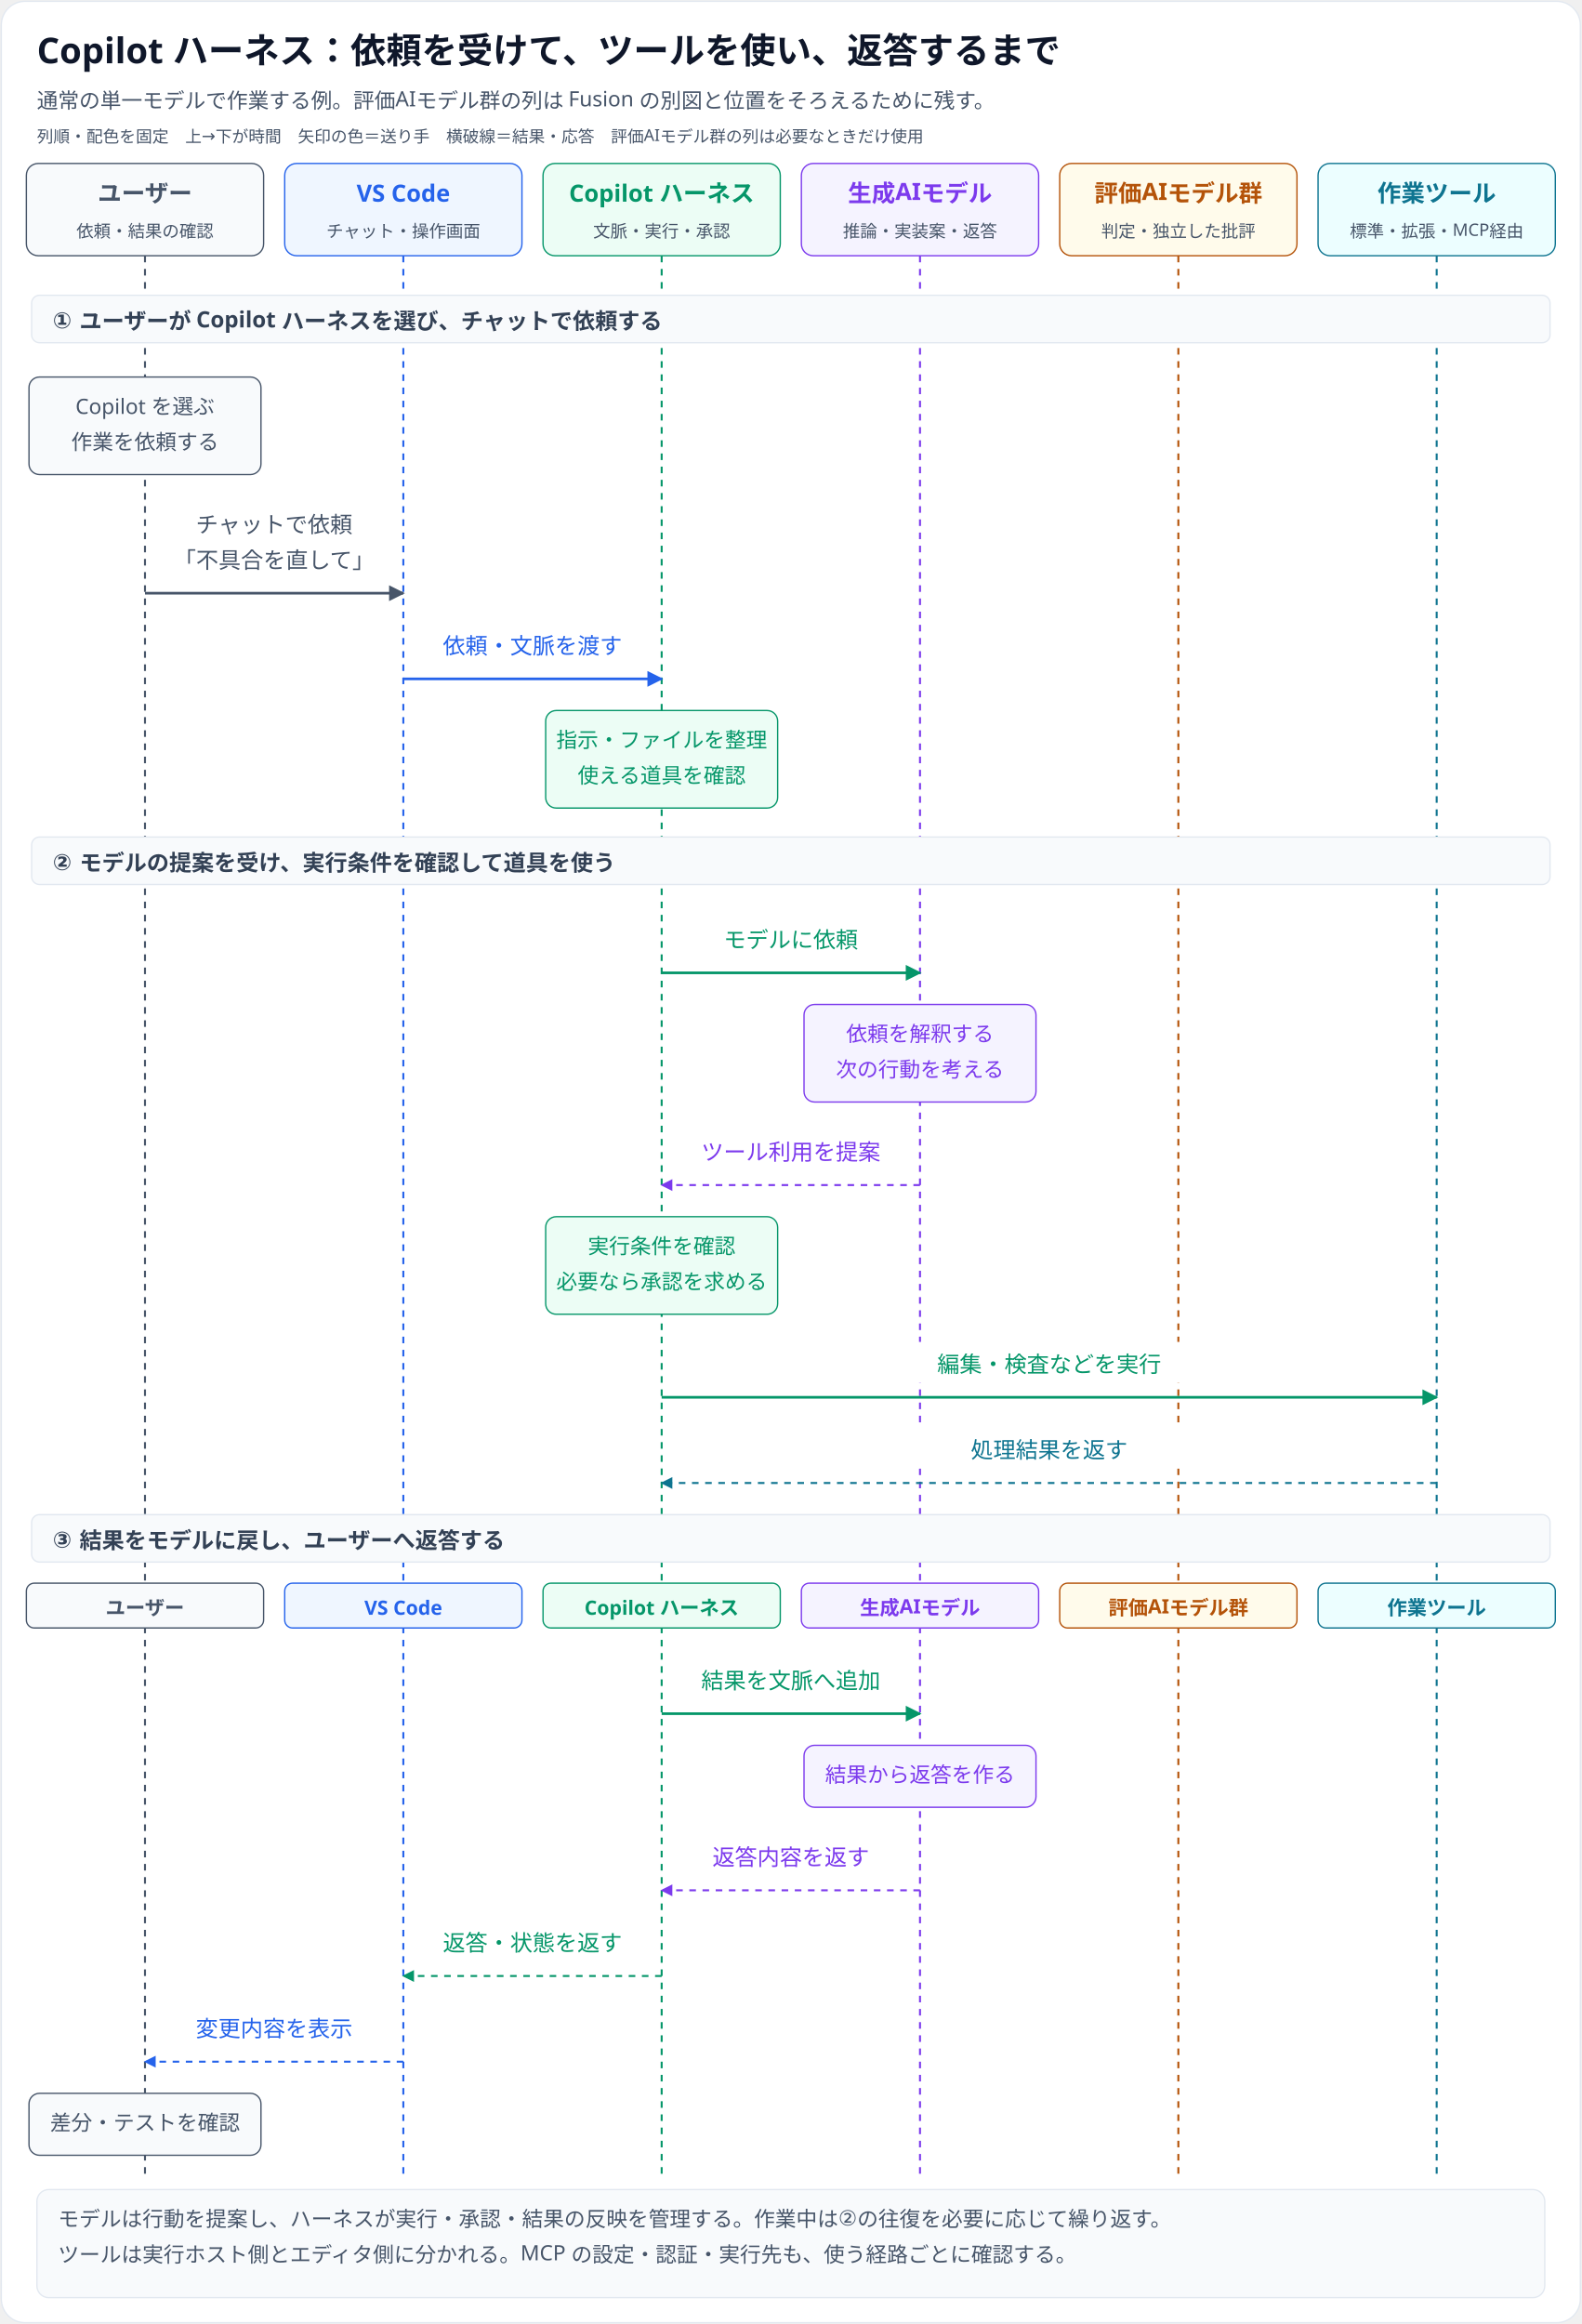
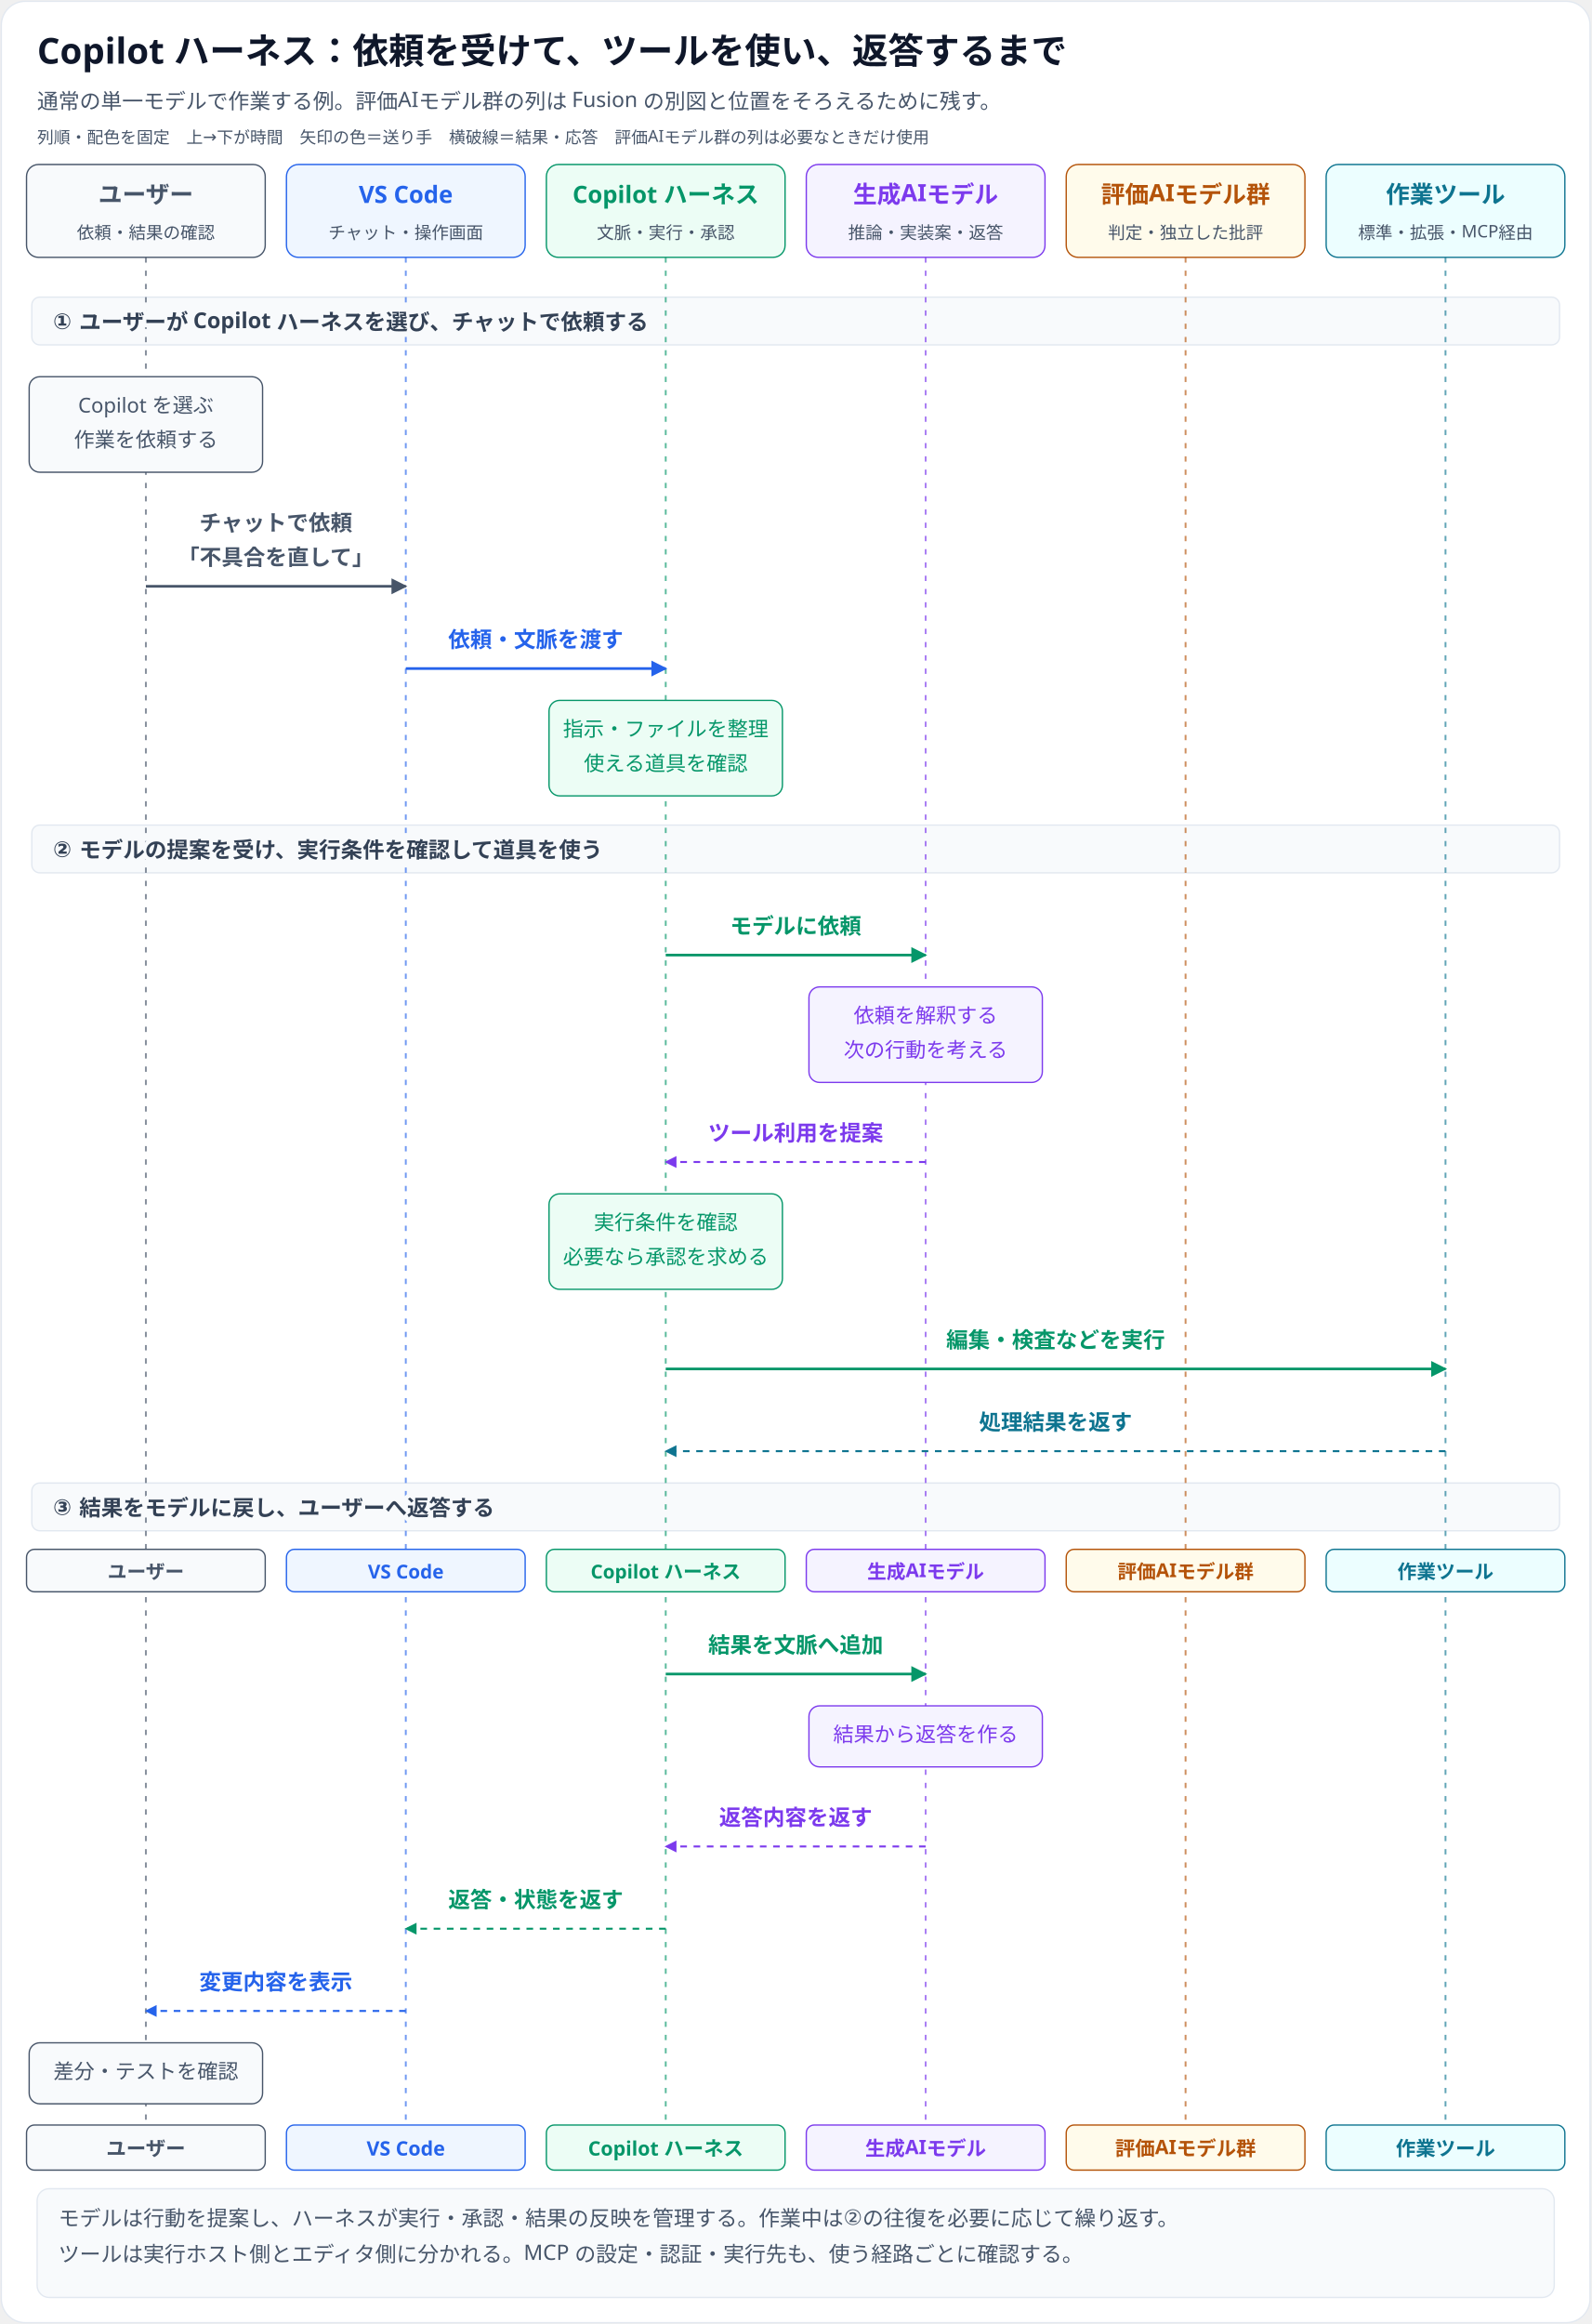
- <svg xmlns="http://www.w3.org/2000/svg" viewBox="0 0 1200 1763" role="img" aria-labelledby="title desc" font-family="'Noto Sans JP', 'Yu Gothic UI', Meiryo, sans-serif">
+ <svg xmlns="http://www.w3.org/2000/svg" viewBox="0 0 1200 1752" role="img" aria-labelledby="title desc" font-family="'Noto Sans JP', 'Yu Gothic UI', Meiryo, sans-serif">
  <defs>
    <marker id="arrow-user" viewBox="0 0 10 10" refX="9" refY="5" markerWidth="6" markerHeight="6" orient="auto">
      <path d="M0 0 L10 5 L0 10 Z" fill="#475569" />
    </marker>
    <marker id="arrow-ui" viewBox="0 0 10 10" refX="9" refY="5" markerWidth="6" markerHeight="6" orient="auto">
      <path d="M0 0 L10 5 L0 10 Z" fill="#2563eb" />
    </marker>
    <marker id="arrow-harness" viewBox="0 0 10 10" refX="9" refY="5" markerWidth="6" markerHeight="6" orient="auto">
      <path d="M0 0 L10 5 L0 10 Z" fill="#059669" />
    </marker>
    <marker id="arrow-model" viewBox="0 0 10 10" refX="9" refY="5" markerWidth="6" markerHeight="6" orient="auto">
      <path d="M0 0 L10 5 L0 10 Z" fill="#7c3aed" />
    </marker>
    <marker id="arrow-review" viewBox="0 0 10 10" refX="9" refY="5" markerWidth="6" markerHeight="6" orient="auto">
      <path d="M0 0 L10 5 L0 10 Z" fill="#b45309" />
    </marker>
    <marker id="arrow-tool" viewBox="0 0 10 10" refX="9" refY="5" markerWidth="6" markerHeight="6" orient="auto">
      <path d="M0 0 L10 5 L0 10 Z" fill="#0e7490" />
    </marker>
    <marker id="arrow-process" viewBox="0 0 10 10" refX="9" refY="5" markerWidth="6" markerHeight="6" orient="auto">
      <path d="M0 0 L10 5 L0 10 Z" fill="#64748b" />
    </marker>
    <marker id="arrow-sdk" viewBox="0 0 10 10" refX="9" refY="5" markerWidth="6" markerHeight="6" orient="auto">
      <path d="M0 0 L10 5 L0 10 Z" fill="#6366f1" />
    </marker>
  </defs>
-   <rect x="1" y="1" width="1198" height="1761" rx="18" fill="#fff" stroke="#e2e8f0" />
+   <rect x="1" y="1" width="1198" height="1750" rx="18" fill="#fff" stroke="#e2e8f0" />
  <text x="28" y="48" font-size="27" font-weight="700" fill="#0f172a" text-anchor="start">Copilot ハーネス：依頼を受けて、ツールを使い、返答するまで</text>
  <text x="28" y="82" font-size="16" font-weight="400" fill="#475569" text-anchor="start">通常の単一モデルで作業する例。評価AIモデル群の列は Fusion の別図と位置をそろえるために残す。</text>
  <text x="28" y="108" font-size="12.5" font-weight="400" fill="#475569" text-anchor="start">列順・配色を固定　上→下が時間　矢印の色＝送り手　横破線＝結果・応答　評価AIモデル群の列は必要なときだけ使用</text>
+   <rect x="24" y="224" width="1152" height="36" rx="6" fill="#f8fafc" stroke="#e2e8f0" />
+   <rect x="24" y="622" width="1152" height="36" rx="6" fill="#f8fafc" stroke="#e2e8f0" />
+   <rect x="24" y="1118" width="1152" height="36" rx="6" fill="#f8fafc" stroke="#e2e8f0" />
  <g data-participant="user">
-     <line x1="110" y1="194" x2="110" y2="1649" stroke="#475569" stroke-width="1.5" stroke-dasharray="5 5" />
+     <line x1="110" y1="194" x2="110" y2="1602" stroke="#475569" stroke-width="1.4" stroke-dasharray="4 6" opacity="0.65" />
    <rect x="20" y="124" width="180" height="70" rx="9" fill="#f8fafc" stroke="#475569" />
    <text x="110" y="153" font-size="18" font-weight="700" fill="#475569" text-anchor="middle">ユーザー</text>
    <text x="110" y="180" font-size="13" font-weight="400" fill="#475569" text-anchor="middle">依頼・結果の確認</text>
  </g>
  <g data-participant="ui">
-     <line x1="306" y1="194" x2="306" y2="1649" stroke="#2563eb" stroke-width="1.5" stroke-dasharray="5 5" />
+     <line x1="306" y1="194" x2="306" y2="1602" stroke="#2563eb" stroke-width="1.4" stroke-dasharray="4 6" opacity="0.65" />
    <rect x="216" y="124" width="180" height="70" rx="9" fill="#eff6ff" stroke="#2563eb" />
    <text x="306" y="153" font-size="18" font-weight="700" fill="#2563eb" text-anchor="middle">VS Code</text>
    <text x="306" y="180" font-size="13" font-weight="400" fill="#475569" text-anchor="middle">チャット・操作画面</text>
  </g>
  <g data-participant="harness">
-     <line x1="502" y1="194" x2="502" y2="1649" stroke="#059669" stroke-width="1.5" stroke-dasharray="5 5" />
+     <line x1="502" y1="194" x2="502" y2="1602" stroke="#059669" stroke-width="1.4" stroke-dasharray="4 6" opacity="0.65" />
    <rect x="412" y="124" width="180" height="70" rx="9" fill="#ecfdf5" stroke="#059669" />
    <text x="502" y="153" font-size="18" font-weight="700" fill="#059669" text-anchor="middle">Copilot ハーネス</text>
    <text x="502" y="180" font-size="13" font-weight="400" fill="#475569" text-anchor="middle">文脈・実行・承認</text>
  </g>
  <g data-participant="model">
-     <line x1="698" y1="194" x2="698" y2="1649" stroke="#7c3aed" stroke-width="1.5" stroke-dasharray="5 5" />
+     <line x1="698" y1="194" x2="698" y2="1602" stroke="#7c3aed" stroke-width="1.4" stroke-dasharray="4 6" opacity="0.65" />
    <rect x="608" y="124" width="180" height="70" rx="9" fill="#f5f3ff" stroke="#7c3aed" />
    <text x="698" y="153" font-size="18" font-weight="700" fill="#7c3aed" text-anchor="middle">生成AIモデル</text>
    <text x="698" y="180" font-size="13" font-weight="400" fill="#475569" text-anchor="middle">推論・実装案・返答</text>
  </g>
  <g data-participant="review">
-     <line x1="894" y1="194" x2="894" y2="1649" stroke="#b45309" stroke-width="1.5" stroke-dasharray="5 5" />
+     <line x1="894" y1="194" x2="894" y2="1602" stroke="#b45309" stroke-width="1.4" stroke-dasharray="4 6" opacity="0.65" />
    <rect x="804" y="124" width="180" height="70" rx="9" fill="#fffbeb" stroke="#b45309" />
    <text x="894" y="153" font-size="18" font-weight="700" fill="#b45309" text-anchor="middle">評価AIモデル群</text>
    <text x="894" y="180" font-size="13" font-weight="400" fill="#475569" text-anchor="middle">判定・独立した批評</text>
  </g>
  <g data-participant="tool">
-     <line x1="1090" y1="194" x2="1090" y2="1649" stroke="#0e7490" stroke-width="1.5" stroke-dasharray="5 5" />
+     <line x1="1090" y1="194" x2="1090" y2="1602" stroke="#0e7490" stroke-width="1.4" stroke-dasharray="4 6" opacity="0.65" />
    <rect x="1000" y="124" width="180" height="70" rx="9" fill="#ecfeff" stroke="#0e7490" />
    <text x="1090" y="153" font-size="18" font-weight="700" fill="#0e7490" text-anchor="middle">作業ツール</text>
    <text x="1090" y="180" font-size="13" font-weight="400" fill="#475569" text-anchor="middle">標準・拡張・MCP経由</text>
  </g>
-   <rect x="24" y="224" width="1152" height="36" rx="6" fill="#f8fafc" stroke="#e2e8f0" />
-   <text x="40" y="249" font-size="17" font-weight="700" fill="#334155" text-anchor="start">① ユーザーが Copilot ハーネスを選び、チャットで依頼する</text>
-   <rect x="22" y="286" width="176" height="74" rx="8" fill="#f8fafc" stroke="#475569" />
-   <text x="110" y="314" font-size="16" font-weight="500" fill="#475569" text-anchor="middle">Copilot を選ぶ</text>
-   <text x="110" y="341" font-size="16" font-weight="500" fill="#475569" text-anchor="middle">作業を依頼する</text>
-   <rect x="118" y="381" width="180" height="58" rx="4" fill="#fff" stroke="none" />
-   <text x="208" y="404" font-size="17" font-weight="500" fill="#475569" text-anchor="middle">チャットで依頼</text>
-   <text x="208" y="431" font-size="17" font-weight="500" fill="#475569" text-anchor="middle">「不具合を直して」</text>
-   <line x1="110" y1="450" x2="306" y2="450" stroke="#475569" stroke-width="2" marker-end="url(#arrow-user)" />
-   <rect x="314" y="473" width="180" height="31" rx="4" fill="#fff" stroke="none" />
-   <text x="404" y="496" font-size="17" font-weight="500" fill="#2563eb" text-anchor="middle">依頼・文脈を渡す</text>
-   <line x1="306" y1="515" x2="502" y2="515" stroke="#2563eb" stroke-width="2" marker-end="url(#arrow-ui)" />
-   <rect x="414" y="539" width="176" height="74" rx="8" fill="#ecfdf5" stroke="#059669" />
-   <text x="502" y="567" font-size="16" font-weight="500" fill="#059669" text-anchor="middle">指示・ファイルを整理</text>
-   <text x="502" y="594" font-size="16" font-weight="500" fill="#059669" text-anchor="middle">使える道具を確認</text>
-   <rect x="24" y="635" width="1152" height="36" rx="6" fill="#f8fafc" stroke="#e2e8f0" />
-   <text x="40" y="660" font-size="17" font-weight="700" fill="#334155" text-anchor="start">② モデルの提案を受け、実行条件を確認して道具を使う</text>
-   <rect x="510" y="696" width="180" height="31" rx="4" fill="#fff" stroke="none" />
-   <text x="600" y="719" font-size="17" font-weight="500" fill="#059669" text-anchor="middle">モデルに依頼</text>
-   <line x1="502" y1="738" x2="698" y2="738" stroke="#059669" stroke-width="2" marker-end="url(#arrow-harness)" />
-   <rect x="610" y="762" width="176" height="74" rx="8" fill="#f5f3ff" stroke="#7c3aed" />
-   <text x="698" y="790" font-size="16" font-weight="500" fill="#7c3aed" text-anchor="middle">依頼を解釈する</text>
-   <text x="698" y="817" font-size="16" font-weight="500" fill="#7c3aed" text-anchor="middle">次の行動を考える</text>
-   <rect x="510" y="857" width="180" height="31" rx="4" fill="#fff" stroke="none" />
-   <text x="600" y="880" font-size="17" font-weight="500" fill="#7c3aed" text-anchor="middle">ツール利用を提案</text>
-   <line x1="698" y1="899" x2="502" y2="899" stroke="#7c3aed" stroke-width="1.5" stroke-dasharray="5 5" marker-end="url(#arrow-model)" />
-   <rect x="414" y="923" width="176" height="74" rx="8" fill="#ecfdf5" stroke="#059669" />
-   <text x="502" y="951" font-size="16" font-weight="500" fill="#059669" text-anchor="middle">実行条件を確認</text>
-   <text x="502" y="978" font-size="16" font-weight="500" fill="#059669" text-anchor="middle">必要なら承認を求める</text>
-   <rect x="510" y="1018" width="572" height="31" rx="4" fill="#fff" stroke="none" />
-   <text x="796" y="1041" font-size="17" font-weight="500" fill="#059669" text-anchor="middle">編集・検査などを実行</text>
-   <line x1="502" y1="1060" x2="1090" y2="1060" stroke="#059669" stroke-width="2" marker-end="url(#arrow-harness)" />
-   <rect x="510" y="1083" width="572" height="31" rx="4" fill="#fff" stroke="none" />
-   <text x="796" y="1106" font-size="17" font-weight="500" fill="#0e7490" text-anchor="middle">処理結果を返す</text>
-   <line x1="1090" y1="1125" x2="502" y2="1125" stroke="#0e7490" stroke-width="1.5" stroke-dasharray="5 5" marker-end="url(#arrow-tool)" />
-   <rect x="24" y="1149" width="1152" height="36" rx="6" fill="#f8fafc" stroke="#e2e8f0" />
-   <text x="40" y="1174" font-size="17" font-weight="700" fill="#334155" text-anchor="start">③ 結果をモデルに戻し、ユーザーへ返答する</text>
-   <rect x="20" y="1201" width="180" height="34" rx="6" fill="#f8fafc" stroke="#475569" />
-   <text x="110" y="1225" font-size="15" font-weight="700" fill="#475569" text-anchor="middle">ユーザー</text>
-   <rect x="216" y="1201" width="180" height="34" rx="6" fill="#eff6ff" stroke="#2563eb" />
-   <text x="306" y="1225" font-size="15" font-weight="700" fill="#2563eb" text-anchor="middle">VS Code</text>
-   <rect x="412" y="1201" width="180" height="34" rx="6" fill="#ecfdf5" stroke="#059669" />
-   <text x="502" y="1225" font-size="15" font-weight="700" fill="#059669" text-anchor="middle">Copilot ハーネス</text>
-   <rect x="608" y="1201" width="180" height="34" rx="6" fill="#f5f3ff" stroke="#7c3aed" />
-   <text x="698" y="1225" font-size="15" font-weight="700" fill="#7c3aed" text-anchor="middle">生成AIモデル</text>
-   <rect x="804" y="1201" width="180" height="34" rx="6" fill="#fffbeb" stroke="#b45309" />
-   <text x="894" y="1225" font-size="15" font-weight="700" fill="#b45309" text-anchor="middle">評価AIモデル群</text>
-   <rect x="1000" y="1201" width="180" height="34" rx="6" fill="#ecfeff" stroke="#0e7490" />
-   <text x="1090" y="1225" font-size="15" font-weight="700" fill="#0e7490" text-anchor="middle">作業ツール</text>
-   <rect x="510" y="1258" width="180" height="31" rx="4" fill="#fff" stroke="none" />
-   <text x="600" y="1281" font-size="17" font-weight="500" fill="#059669" text-anchor="middle">結果を文脈へ追加</text>
-   <line x1="502" y1="1300" x2="698" y2="1300" stroke="#059669" stroke-width="2" marker-end="url(#arrow-harness)" />
-   <rect x="610" y="1324" width="176" height="47" rx="8" fill="#f5f3ff" stroke="#7c3aed" />
-   <text x="698" y="1352" font-size="16" font-weight="500" fill="#7c3aed" text-anchor="middle">結果から返答を作る</text>
-   <rect x="510" y="1392" width="180" height="31" rx="4" fill="#fff" stroke="none" />
-   <text x="600" y="1415" font-size="17" font-weight="500" fill="#7c3aed" text-anchor="middle">返答内容を返す</text>
-   <line x1="698" y1="1434" x2="502" y2="1434" stroke="#7c3aed" stroke-width="1.5" stroke-dasharray="5 5" marker-end="url(#arrow-model)" />
-   <rect x="314" y="1457" width="180" height="31" rx="4" fill="#fff" stroke="none" />
-   <text x="404" y="1480" font-size="17" font-weight="500" fill="#059669" text-anchor="middle">返答・状態を返す</text>
-   <line x1="502" y1="1499" x2="306" y2="1499" stroke="#059669" stroke-width="1.5" stroke-dasharray="5 5" marker-end="url(#arrow-harness)" />
-   <rect x="118" y="1522" width="180" height="31" rx="4" fill="#fff" stroke="none" />
-   <text x="208" y="1545" font-size="17" font-weight="500" fill="#2563eb" text-anchor="middle">変更内容を表示</text>
-   <line x1="306" y1="1564" x2="110" y2="1564" stroke="#2563eb" stroke-width="1.5" stroke-dasharray="5 5" marker-end="url(#arrow-ui)" />
-   <rect x="22" y="1588" width="176" height="47" rx="8" fill="#f8fafc" stroke="#475569" />
-   <text x="110" y="1616" font-size="16" font-weight="500" fill="#475569" text-anchor="middle">差分・テストを確認</text>
-   <rect x="28" y="1661" width="1144" height="82" rx="9" fill="#f8fafc" stroke="#e2e8f0" />
-   <text x="44" y="1689" font-size="16" font-weight="400" fill="#475569" text-anchor="start">モデルは行動を提案し、ハーネスが実行・承認・結果の反映を管理する。作業中は②の往復を必要に応じて繰り返す。</text>
-   <text x="44" y="1716" font-size="16" font-weight="400" fill="#475569" text-anchor="start">ツールは実行ホスト側とエディタ側に分かれる。MCP の設定・認証・実行先も、使う経路ごとに確認する。</text>
+   <rect x="20" y="1602" width="180" height="34" rx="6" fill="#f8fafc" stroke="#475569" />
+   <text x="110" y="1625" font-size="15" font-weight="700" fill="#475569" text-anchor="middle">ユーザー</text>
+   <rect x="216" y="1602" width="180" height="34" rx="6" fill="#eff6ff" stroke="#2563eb" />
+   <text x="306" y="1625" font-size="15" font-weight="700" fill="#2563eb" text-anchor="middle">VS Code</text>
+   <rect x="412" y="1602" width="180" height="34" rx="6" fill="#ecfdf5" stroke="#059669" />
+   <text x="502" y="1625" font-size="15" font-weight="700" fill="#059669" text-anchor="middle">Copilot ハーネス</text>
+   <rect x="608" y="1602" width="180" height="34" rx="6" fill="#f5f3ff" stroke="#7c3aed" />
+   <text x="698" y="1625" font-size="15" font-weight="700" fill="#7c3aed" text-anchor="middle">生成AIモデル</text>
+   <rect x="804" y="1602" width="180" height="34" rx="6" fill="#fffbeb" stroke="#b45309" />
+   <text x="894" y="1625" font-size="15" font-weight="700" fill="#b45309" text-anchor="middle">評価AIモデル群</text>
+   <rect x="1000" y="1602" width="180" height="34" rx="6" fill="#ecfeff" stroke="#0e7490" />
+   <text x="1090" y="1625" font-size="15" font-weight="700" fill="#0e7490" text-anchor="middle">作業ツール</text>
+   <text x="40" y="248" font-size="16.5" font-weight="700" text-anchor="start" fill="none" stroke="#f8fafc" stroke-width="6.5" stroke-linejoin="round" stroke-linecap="round">① ユーザーが Copilot ハーネスを選び、チャットで依頼する</text>
+   <text x="40" y="248" font-size="16.5" font-weight="700" fill="#334155" text-anchor="start">① ユーザーが Copilot ハーネスを選び、チャットで依頼する</text>
+   <rect x="22" y="284" width="176" height="72" rx="8" fill="#f8fafc" stroke="#475569" />
+   <text x="110" y="311" font-size="15.5" font-weight="500" fill="#475569" text-anchor="middle">Copilot を選ぶ</text>
+   <text x="110" y="337" font-size="15.5" font-weight="500" fill="#475569" text-anchor="middle">作業を依頼する</text>
+   <text x="208" y="400" font-size="16.5" font-weight="600" fill="#475569" text-anchor="middle">チャットで依頼</text>
+   <text x="208" y="426" font-size="16.5" font-weight="600" fill="#475569" text-anchor="middle">「不具合を直して」</text>
+   <line x1="110" y1="442" x2="306" y2="442" stroke="#475569" stroke-width="2" marker-end="url(#arrow-user)" />
+   <text x="404" y="488" font-size="16.5" font-weight="600" fill="#2563eb" text-anchor="middle">依頼・文脈を渡す</text>
+   <line x1="306" y1="504" x2="502" y2="504" stroke="#2563eb" stroke-width="2" marker-end="url(#arrow-ui)" />
+   <rect x="414" y="528" width="176" height="72" rx="8" fill="#ecfdf5" stroke="#059669" />
+   <text x="502" y="555" font-size="15.5" font-weight="500" fill="#059669" text-anchor="middle">指示・ファイルを整理</text>
+   <text x="502" y="581" font-size="15.5" font-weight="500" fill="#059669" text-anchor="middle">使える道具を確認</text>
+   <text x="40" y="646" font-size="16.5" font-weight="700" text-anchor="start" fill="none" stroke="#f8fafc" stroke-width="6.5" stroke-linejoin="round" stroke-linecap="round">② モデルの提案を受け、実行条件を確認して道具を使う</text>
+   <text x="40" y="646" font-size="16.5" font-weight="700" fill="#334155" text-anchor="start">② モデルの提案を受け、実行条件を確認して道具を使う</text>
+   <text x="600" y="704" font-size="16.5" font-weight="600" fill="#059669" text-anchor="middle">モデルに依頼</text>
+   <line x1="502" y1="720" x2="698" y2="720" stroke="#059669" stroke-width="2" marker-end="url(#arrow-harness)" />
+   <rect x="610" y="744" width="176" height="72" rx="8" fill="#f5f3ff" stroke="#7c3aed" />
+   <text x="698" y="771" font-size="15.5" font-weight="500" fill="#7c3aed" text-anchor="middle">依頼を解釈する</text>
+   <text x="698" y="797" font-size="15.5" font-weight="500" fill="#7c3aed" text-anchor="middle">次の行動を考える</text>
+   <text x="600" y="860" font-size="16.5" font-weight="600" fill="#7c3aed" text-anchor="middle">ツール利用を提案</text>
+   <line x1="698" y1="876" x2="502" y2="876" stroke="#7c3aed" stroke-width="1.5" stroke-dasharray="5 5" marker-end="url(#arrow-model)" />
+   <rect x="414" y="900" width="176" height="72" rx="8" fill="#ecfdf5" stroke="#059669" />
+   <text x="502" y="927" font-size="15.5" font-weight="500" fill="#059669" text-anchor="middle">実行条件を確認</text>
+   <text x="502" y="953" font-size="15.5" font-weight="500" fill="#059669" text-anchor="middle">必要なら承認を求める</text>
+   <text x="796" y="1016" font-size="16.5" font-weight="600" fill="#059669" text-anchor="middle">編集・検査などを実行</text>
+   <line x1="502" y1="1032" x2="1090" y2="1032" stroke="#059669" stroke-width="2" marker-end="url(#arrow-harness)" />
+   <text x="796" y="1078" font-size="16.5" font-weight="600" fill="#0e7490" text-anchor="middle">処理結果を返す</text>
+   <line x1="1090" y1="1094" x2="502" y2="1094" stroke="#0e7490" stroke-width="1.5" stroke-dasharray="5 5" marker-end="url(#arrow-tool)" />
+   <text x="40" y="1142" font-size="16.5" font-weight="700" text-anchor="start" fill="none" stroke="#f8fafc" stroke-width="6.5" stroke-linejoin="round" stroke-linecap="round">③ 結果をモデルに戻し、ユーザーへ返答する</text>
+   <text x="40" y="1142" font-size="16.5" font-weight="700" fill="#334155" text-anchor="start">③ 結果をモデルに戻し、ユーザーへ返答する</text>
+   <rect x="20" y="1168" width="180" height="32" rx="6" fill="#f8fafc" stroke="#475569" />
+   <text x="110" y="1190" font-size="14.5" font-weight="700" fill="#475569" text-anchor="middle">ユーザー</text>
+   <rect x="216" y="1168" width="180" height="32" rx="6" fill="#eff6ff" stroke="#2563eb" />
+   <text x="306" y="1190" font-size="14.5" font-weight="700" fill="#2563eb" text-anchor="middle">VS Code</text>
+   <rect x="412" y="1168" width="180" height="32" rx="6" fill="#ecfdf5" stroke="#059669" />
+   <text x="502" y="1190" font-size="14.5" font-weight="700" fill="#059669" text-anchor="middle">Copilot ハーネス</text>
+   <rect x="608" y="1168" width="180" height="32" rx="6" fill="#f5f3ff" stroke="#7c3aed" />
+   <text x="698" y="1190" font-size="14.5" font-weight="700" fill="#7c3aed" text-anchor="middle">生成AIモデル</text>
+   <rect x="804" y="1168" width="180" height="32" rx="6" fill="#fffbeb" stroke="#b45309" />
+   <text x="894" y="1190" font-size="14.5" font-weight="700" fill="#b45309" text-anchor="middle">評価AIモデル群</text>
+   <rect x="1000" y="1168" width="180" height="32" rx="6" fill="#ecfeff" stroke="#0e7490" />
+   <text x="1090" y="1190" font-size="14.5" font-weight="700" fill="#0e7490" text-anchor="middle">作業ツール</text>
+   <text x="600" y="1246" font-size="16.5" font-weight="600" fill="#059669" text-anchor="middle">結果を文脈へ追加</text>
+   <line x1="502" y1="1262" x2="698" y2="1262" stroke="#059669" stroke-width="2" marker-end="url(#arrow-harness)" />
+   <rect x="610" y="1286" width="176" height="46" rx="8" fill="#f5f3ff" stroke="#7c3aed" />
+   <text x="698" y="1313" font-size="15.5" font-weight="500" fill="#7c3aed" text-anchor="middle">結果から返答を作る</text>
+   <text x="600" y="1376" font-size="16.5" font-weight="600" fill="#7c3aed" text-anchor="middle">返答内容を返す</text>
+   <line x1="698" y1="1392" x2="502" y2="1392" stroke="#7c3aed" stroke-width="1.5" stroke-dasharray="5 5" marker-end="url(#arrow-model)" />
+   <text x="404" y="1438" font-size="16.5" font-weight="600" fill="#059669" text-anchor="middle">返答・状態を返す</text>
+   <line x1="502" y1="1454" x2="306" y2="1454" stroke="#059669" stroke-width="1.5" stroke-dasharray="5 5" marker-end="url(#arrow-harness)" />
+   <text x="208" y="1500" font-size="16.5" font-weight="600" fill="#2563eb" text-anchor="middle">変更内容を表示</text>
+   <line x1="306" y1="1516" x2="110" y2="1516" stroke="#2563eb" stroke-width="1.5" stroke-dasharray="5 5" marker-end="url(#arrow-ui)" />
+   <rect x="22" y="1540" width="176" height="46" rx="8" fill="#f8fafc" stroke="#475569" />
+   <text x="110" y="1567" font-size="15.5" font-weight="500" fill="#475569" text-anchor="middle">差分・テストを確認</text>
+   <rect x="28" y="1650" width="1144" height="82" rx="9" fill="#f8fafc" stroke="#e2e8f0" />
+   <text x="44" y="1678" font-size="16" font-weight="400" fill="#475569" text-anchor="start">モデルは行動を提案し、ハーネスが実行・承認・結果の反映を管理する。作業中は②の往復を必要に応じて繰り返す。</text>
+   <text x="44" y="1705" font-size="16" font-weight="400" fill="#475569" text-anchor="start">ツールは実行ホスト側とエディタ側に分かれる。MCP の設定・認証・実行先も、使う経路ごとに確認する。</text>
</svg>
